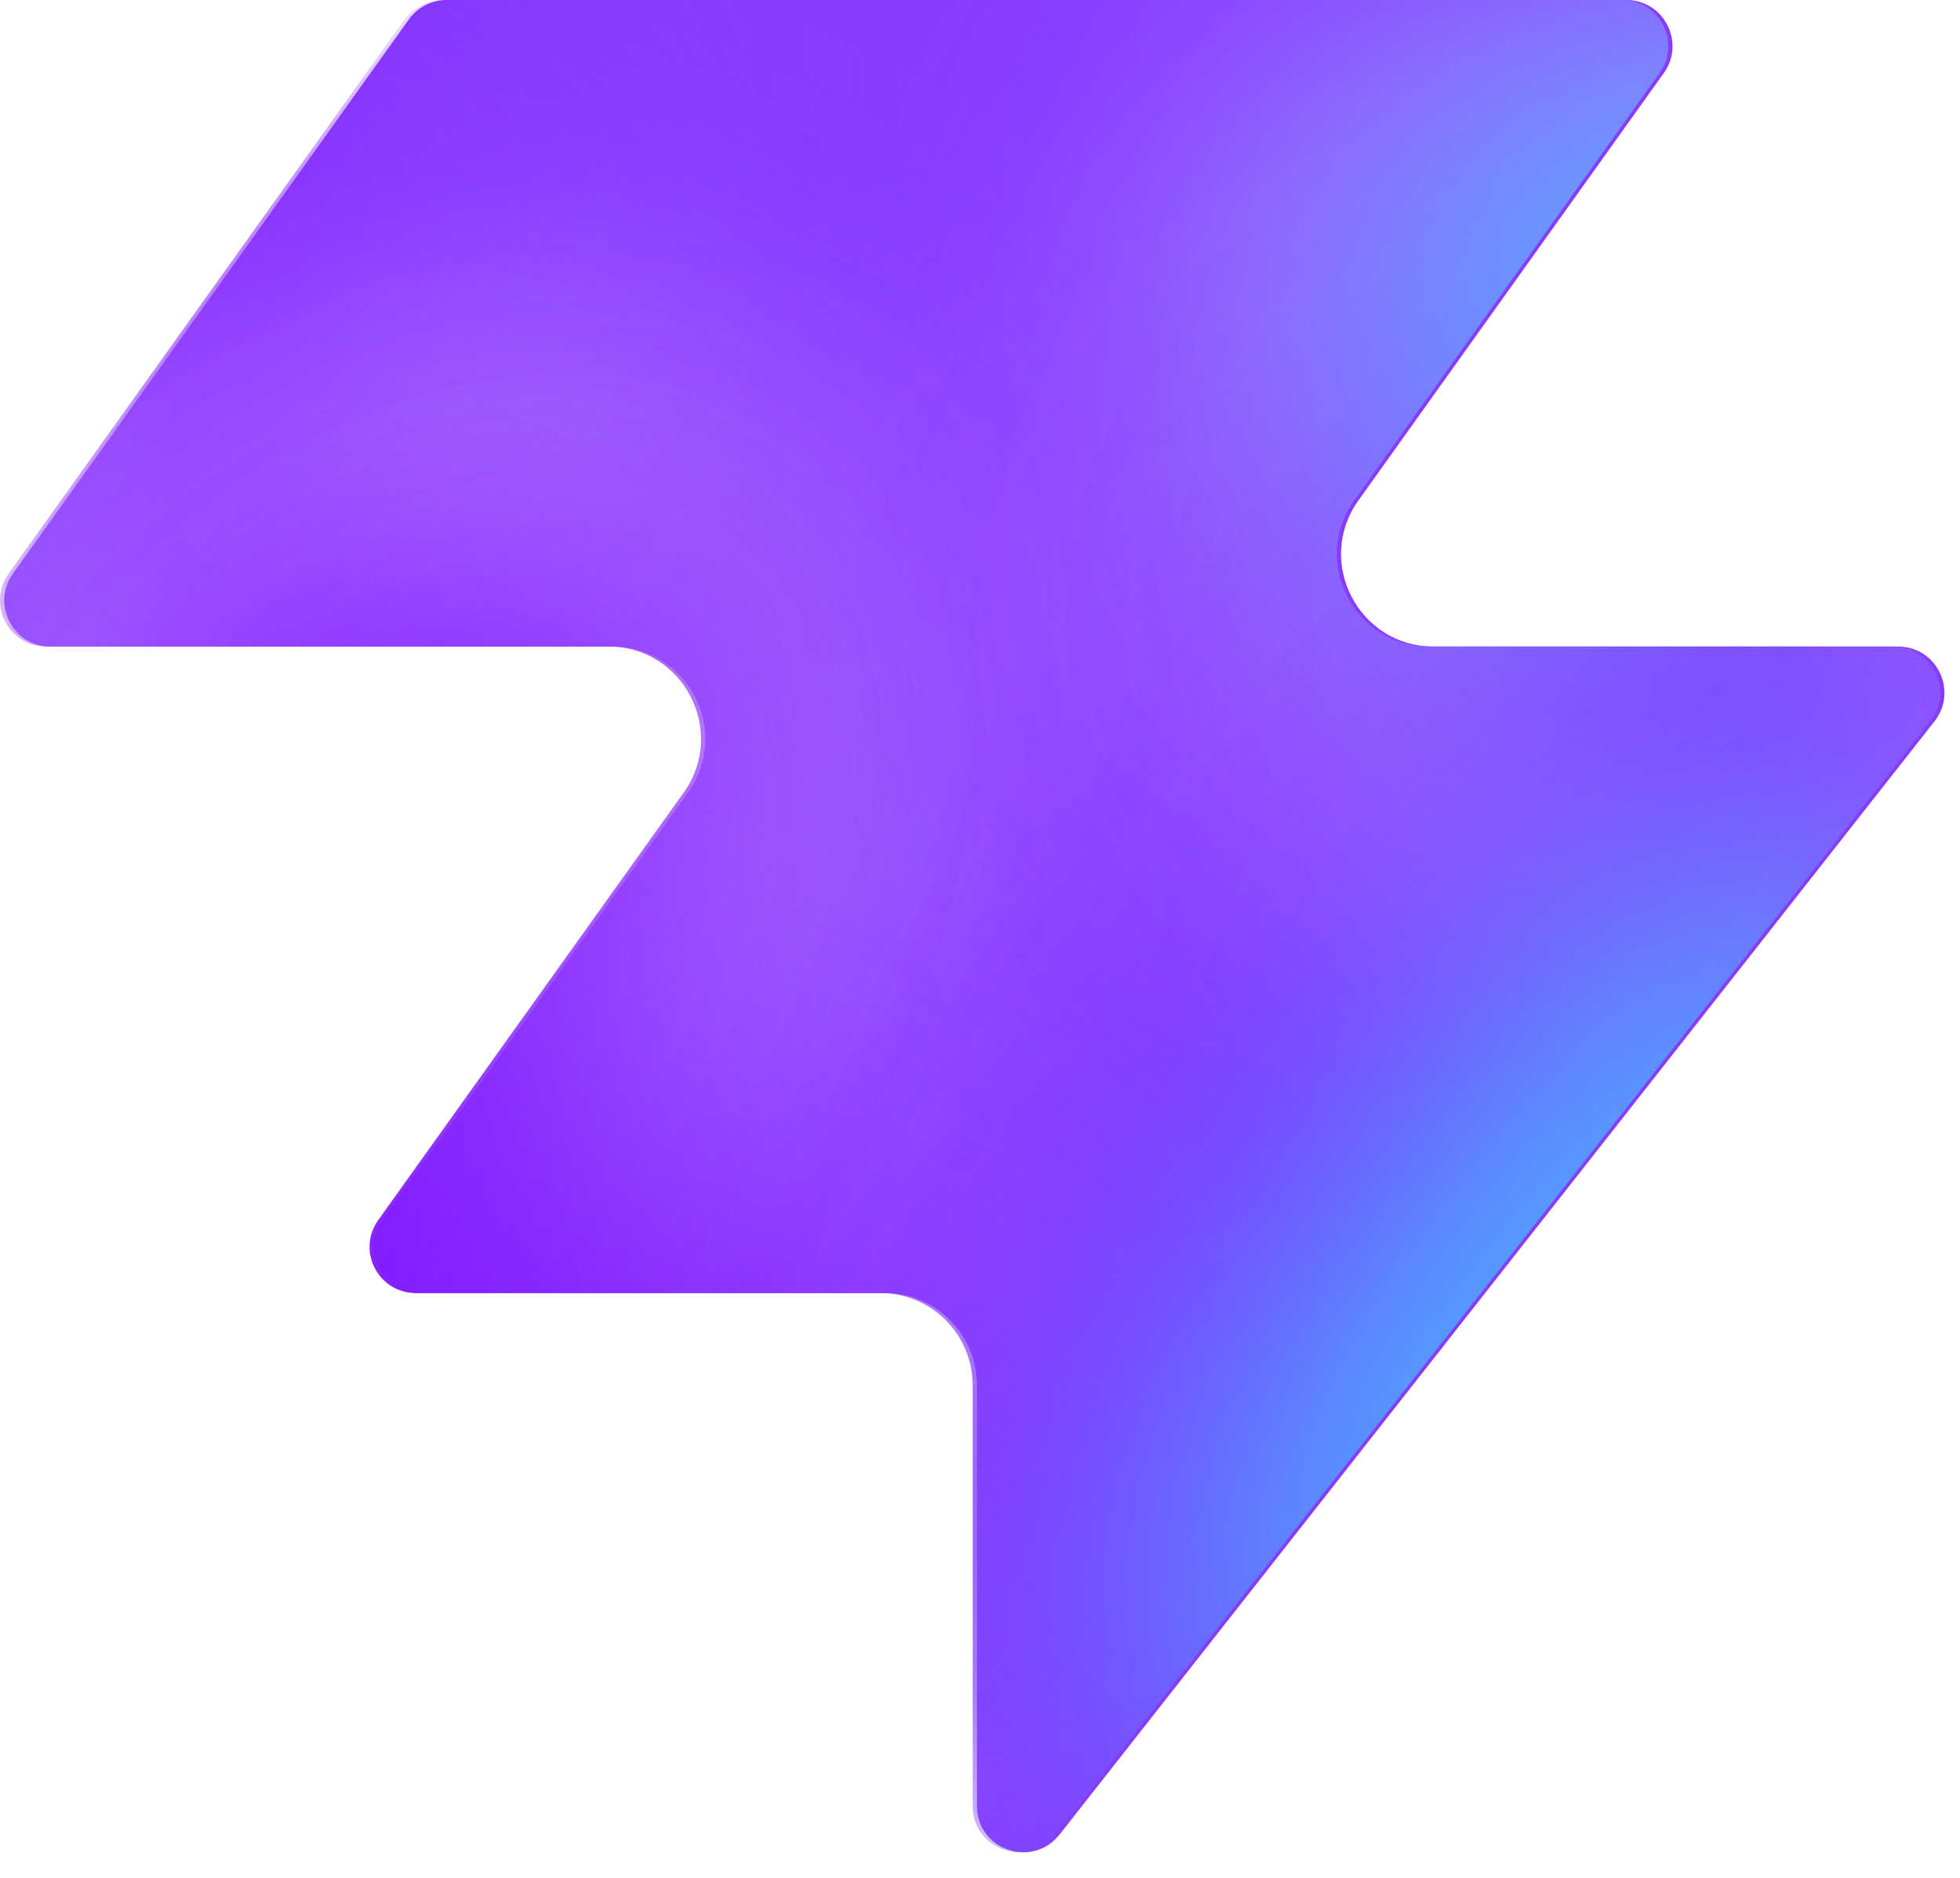
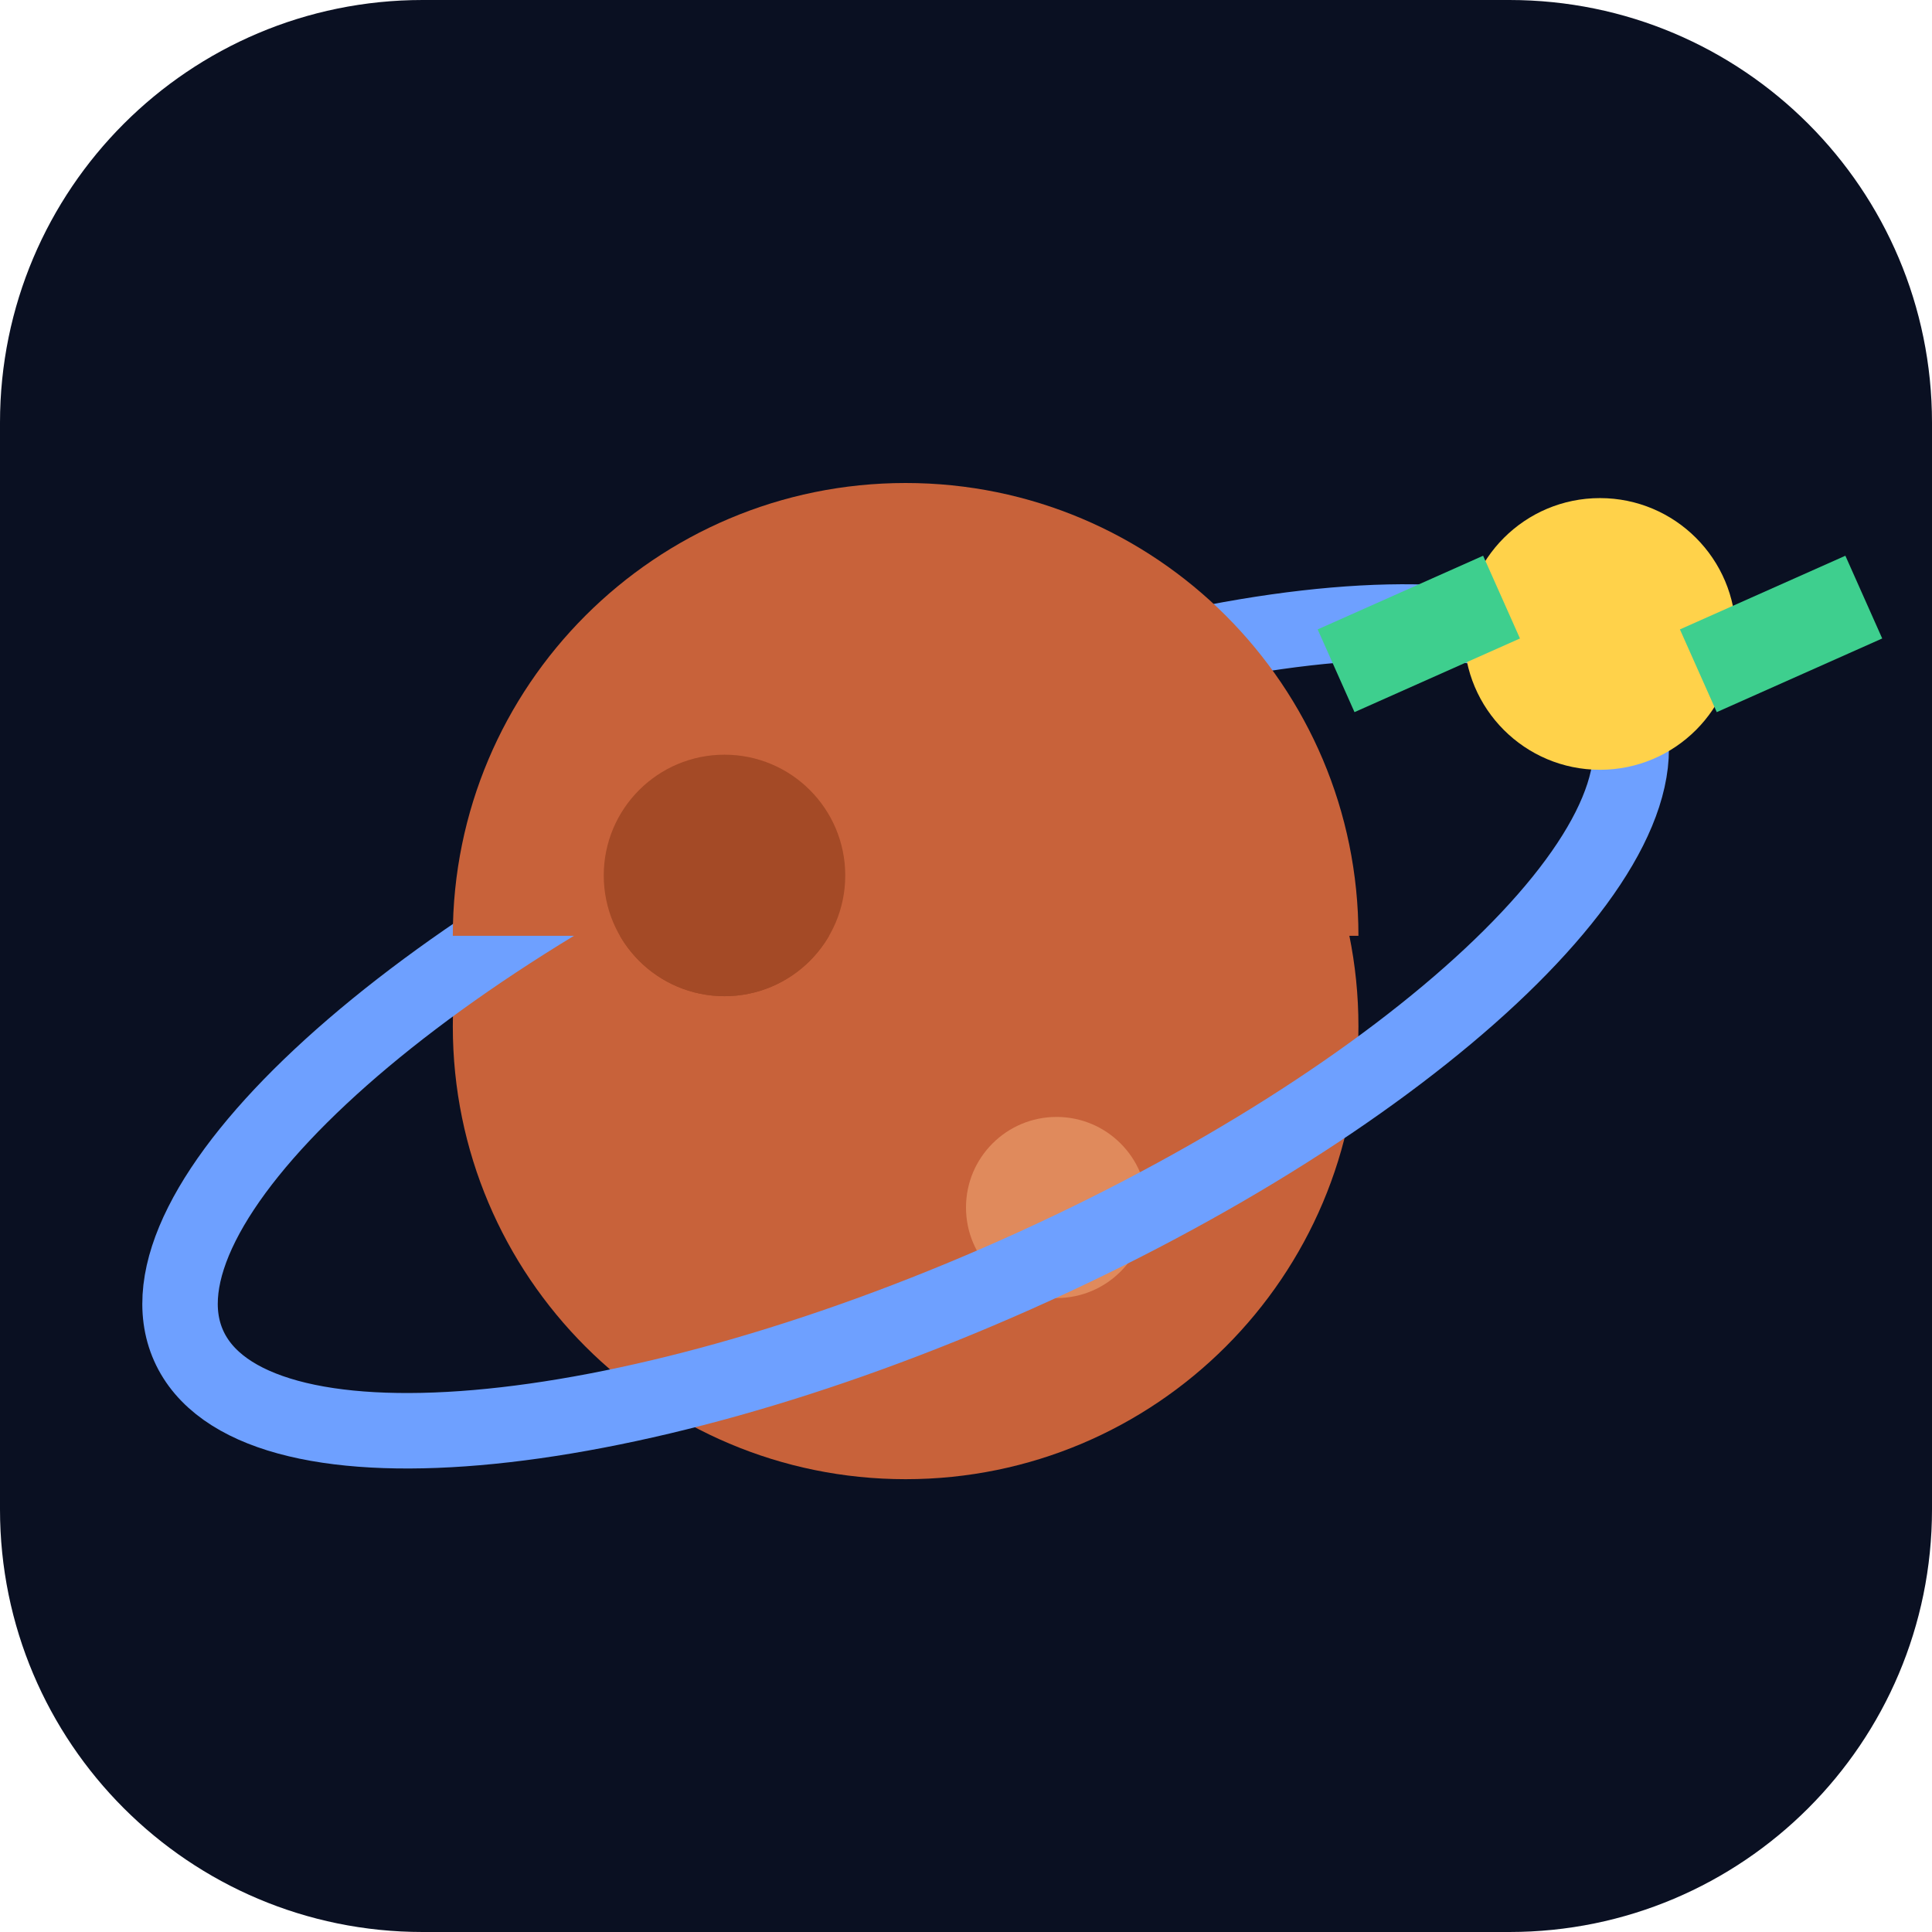
- <svg xmlns="http://www.w3.org/2000/svg" width="48" height="46" fill="none" viewBox="0 0 48 46">
-   <path fill="#863bff" d="M25.946 44.938c-.664.845-2.021.375-2.021-.698V33.937a2.26 2.26 0 0 0-2.262-2.262H10.287c-.92 0-1.456-1.04-.92-1.788l7.48-10.471c1.07-1.497 0-3.578-1.842-3.578H1.237c-.92 0-1.456-1.04-.92-1.788L10.013.474c.214-.297.556-.474.92-.474h28.894c.92 0 1.456 1.04.92 1.788l-7.48 10.471c-1.07 1.498 0 3.579 1.842 3.579h11.377c.943 0 1.473 1.088.89 1.83L25.947 44.94z" style="fill:#863bff;fill:color(display-p3 .525 .23 1);fill-opacity:1" />
-   <mask id="a" width="48" height="46" x="0" y="0" maskUnits="userSpaceOnUse" style="mask-type:alpha">
-     <path fill="#000" d="M25.842 44.938c-.664.844-2.021.375-2.021-.698V33.937a2.26 2.26 0 0 0-2.262-2.262H10.183c-.92 0-1.456-1.04-.92-1.788l7.48-10.471c1.07-1.498 0-3.579-1.842-3.579H1.133c-.92 0-1.456-1.04-.92-1.787L9.91.473c.214-.297.556-.474.92-.474h28.894c.92 0 1.456 1.04.92 1.788l-7.48 10.471c-1.07 1.498 0 3.578 1.842 3.578h11.377c.943 0 1.473 1.088.89 1.832L25.843 44.94z" style="fill:#000;fill-opacity:1" />
-   </mask>
-   <g mask="url(#a)">
-     <g filter="url(#b)">
-       <ellipse cx="5.508" cy="14.704" fill="#ede6ff" rx="5.508" ry="14.704" style="fill:#ede6ff;fill:color(display-p3 .927 .903 1);fill-opacity:1" transform="matrix(.00324 1 1 -.00324 -4.47 31.516)" />
-     </g>
-     <g filter="url(#c)">
-       <ellipse cx="10.399" cy="29.851" fill="#ede6ff" rx="10.399" ry="29.851" style="fill:#ede6ff;fill:color(display-p3 .927 .903 1);fill-opacity:1" transform="matrix(.00324 1 1 -.00324 -39.328 7.883)" />
-     </g>
-     <g filter="url(#d)">
-       <ellipse cx="5.508" cy="30.487" fill="#7e14ff" rx="5.508" ry="30.487" style="fill:#7e14ff;fill:color(display-p3 .492 .077 1);fill-opacity:1" transform="rotate(89.814 -25.913 -14.639)scale(1 -1)" />
-     </g>
-     <g filter="url(#e)">
-       <ellipse cx="5.508" cy="30.599" fill="#7e14ff" rx="5.508" ry="30.599" style="fill:#7e14ff;fill:color(display-p3 .492 .077 1);fill-opacity:1" transform="rotate(89.814 -32.644 -3.334)scale(1 -1)" />
-     </g>
-     <g filter="url(#f)">
-       <ellipse cx="5.508" cy="30.599" fill="#7e14ff" rx="5.508" ry="30.599" style="fill:#7e14ff;fill:color(display-p3 .492 .077 1);fill-opacity:1" transform="matrix(.00324 1 1 -.00324 -34.34 30.47)" />
-     </g>
-     <g filter="url(#g)">
-       <ellipse cx="14.072" cy="22.078" fill="#ede6ff" rx="14.072" ry="22.078" style="fill:#ede6ff;fill:color(display-p3 .927 .903 1);fill-opacity:1" transform="rotate(93.35 24.506 48.493)scale(-1 1)" />
-     </g>
-     <g filter="url(#h)">
-       <ellipse cx="3.47" cy="21.501" fill="#7e14ff" rx="3.47" ry="21.501" style="fill:#7e14ff;fill:color(display-p3 .492 .077 1);fill-opacity:1" transform="rotate(89.009 28.708 47.59)scale(-1 1)" />
-     </g>
-     <g filter="url(#i)">
-       <ellipse cx="3.47" cy="21.501" fill="#7e14ff" rx="3.47" ry="21.501" style="fill:#7e14ff;fill:color(display-p3 .492 .077 1);fill-opacity:1" transform="rotate(89.009 28.708 47.59)scale(-1 1)" />
-     </g>
-     <g filter="url(#j)">
-       <ellipse cx=".387" cy="8.972" fill="#7e14ff" rx="4.407" ry="29.108" style="fill:#7e14ff;fill:color(display-p3 .492 .077 1);fill-opacity:1" transform="rotate(39.51 .387 8.972)" />
-     </g>
-     <g filter="url(#k)">
-       <ellipse cx="47.523" cy="-6.092" fill="#7e14ff" rx="4.407" ry="29.108" style="fill:#7e14ff;fill:color(display-p3 .492 .077 1);fill-opacity:1" transform="rotate(37.892 47.523 -6.092)" />
-     </g>
-     <g filter="url(#l)">
-       <ellipse cx="41.412" cy="6.333" fill="#47bfff" rx="5.971" ry="9.665" style="fill:#47bfff;fill:color(display-p3 .28 .748 1);fill-opacity:1" transform="rotate(37.892 41.412 6.333)" />
-     </g>
-     <g filter="url(#m)">
-       <ellipse cx="-1.879" cy="38.332" fill="#7e14ff" rx="4.407" ry="29.108" style="fill:#7e14ff;fill:color(display-p3 .492 .077 1);fill-opacity:1" transform="rotate(37.892 -1.88 38.332)" />
-     </g>
-     <g filter="url(#n)">
-       <ellipse cx="-1.879" cy="38.332" fill="#7e14ff" rx="4.407" ry="29.108" style="fill:#7e14ff;fill:color(display-p3 .492 .077 1);fill-opacity:1" transform="rotate(37.892 -1.88 38.332)" />
-     </g>
-     <g filter="url(#o)">
-       <ellipse cx="35.651" cy="29.907" fill="#7e14ff" rx="4.407" ry="29.108" style="fill:#7e14ff;fill:color(display-p3 .492 .077 1);fill-opacity:1" transform="rotate(37.892 35.651 29.907)" />
-     </g>
-     <g filter="url(#p)">
-       <ellipse cx="38.418" cy="32.4" fill="#47bfff" rx="5.971" ry="15.297" style="fill:#47bfff;fill:color(display-p3 .28 .748 1);fill-opacity:1" transform="rotate(37.892 38.418 32.4)" />
-     </g>
-   </g>
-   <defs>
-     <filter id="b" width="60.045" height="41.654" x="-19.77" y="16.149" color-interpolation-filters="sRGB" filterUnits="userSpaceOnUse">
-       <feFlood flood-opacity="0" result="BackgroundImageFix" />
-       <feBlend in="SourceGraphic" in2="BackgroundImageFix" result="shape" />
-       <feGaussianBlur result="effect1_foregroundBlur_2002_17158" stdDeviation="7.659" />
-     </filter>
-     <filter id="c" width="90.34" height="51.437" x="-54.613" y="-7.533" color-interpolation-filters="sRGB" filterUnits="userSpaceOnUse">
-       <feFlood flood-opacity="0" result="BackgroundImageFix" />
-       <feBlend in="SourceGraphic" in2="BackgroundImageFix" result="shape" />
-       <feGaussianBlur result="effect1_foregroundBlur_2002_17158" stdDeviation="7.659" />
-     </filter>
-     <filter id="d" width="79.355" height="29.4" x="-49.64" y="2.03" color-interpolation-filters="sRGB" filterUnits="userSpaceOnUse">
-       <feFlood flood-opacity="0" result="BackgroundImageFix" />
-       <feBlend in="SourceGraphic" in2="BackgroundImageFix" result="shape" />
-       <feGaussianBlur result="effect1_foregroundBlur_2002_17158" stdDeviation="4.596" />
-     </filter>
-     <filter id="e" width="79.579" height="29.4" x="-45.045" y="20.029" color-interpolation-filters="sRGB" filterUnits="userSpaceOnUse">
-       <feFlood flood-opacity="0" result="BackgroundImageFix" />
-       <feBlend in="SourceGraphic" in2="BackgroundImageFix" result="shape" />
-       <feGaussianBlur result="effect1_foregroundBlur_2002_17158" stdDeviation="4.596" />
-     </filter>
-     <filter id="f" width="79.579" height="29.4" x="-43.513" y="21.178" color-interpolation-filters="sRGB" filterUnits="userSpaceOnUse">
-       <feFlood flood-opacity="0" result="BackgroundImageFix" />
-       <feBlend in="SourceGraphic" in2="BackgroundImageFix" result="shape" />
-       <feGaussianBlur result="effect1_foregroundBlur_2002_17158" stdDeviation="4.596" />
-     </filter>
-     <filter id="g" width="74.749" height="58.852" x="15.756" y="-17.901" color-interpolation-filters="sRGB" filterUnits="userSpaceOnUse">
-       <feFlood flood-opacity="0" result="BackgroundImageFix" />
-       <feBlend in="SourceGraphic" in2="BackgroundImageFix" result="shape" />
-       <feGaussianBlur result="effect1_foregroundBlur_2002_17158" stdDeviation="7.659" />
-     </filter>
-     <filter id="h" width="61.377" height="25.362" x="23.548" y="2.284" color-interpolation-filters="sRGB" filterUnits="userSpaceOnUse">
-       <feFlood flood-opacity="0" result="BackgroundImageFix" />
-       <feBlend in="SourceGraphic" in2="BackgroundImageFix" result="shape" />
-       <feGaussianBlur result="effect1_foregroundBlur_2002_17158" stdDeviation="4.596" />
-     </filter>
-     <filter id="i" width="61.377" height="25.362" x="23.548" y="2.284" color-interpolation-filters="sRGB" filterUnits="userSpaceOnUse">
-       <feFlood flood-opacity="0" result="BackgroundImageFix" />
-       <feBlend in="SourceGraphic" in2="BackgroundImageFix" result="shape" />
-       <feGaussianBlur result="effect1_foregroundBlur_2002_17158" stdDeviation="4.596" />
-     </filter>
-     <filter id="j" width="56.045" height="63.649" x="-27.636" y="-22.853" color-interpolation-filters="sRGB" filterUnits="userSpaceOnUse">
-       <feFlood flood-opacity="0" result="BackgroundImageFix" />
-       <feBlend in="SourceGraphic" in2="BackgroundImageFix" result="shape" />
-       <feGaussianBlur result="effect1_foregroundBlur_2002_17158" stdDeviation="4.596" />
-     </filter>
-     <filter id="k" width="54.814" height="64.646" x="20.116" y="-38.415" color-interpolation-filters="sRGB" filterUnits="userSpaceOnUse">
-       <feFlood flood-opacity="0" result="BackgroundImageFix" />
-       <feBlend in="SourceGraphic" in2="BackgroundImageFix" result="shape" />
-       <feGaussianBlur result="effect1_foregroundBlur_2002_17158" stdDeviation="4.596" />
-     </filter>
-     <filter id="l" width="33.541" height="35.313" x="24.641" y="-11.323" color-interpolation-filters="sRGB" filterUnits="userSpaceOnUse">
-       <feFlood flood-opacity="0" result="BackgroundImageFix" />
-       <feBlend in="SourceGraphic" in2="BackgroundImageFix" result="shape" />
-       <feGaussianBlur result="effect1_foregroundBlur_2002_17158" stdDeviation="4.596" />
-     </filter>
-     <filter id="m" width="54.814" height="64.646" x="-29.286" y="6.009" color-interpolation-filters="sRGB" filterUnits="userSpaceOnUse">
-       <feFlood flood-opacity="0" result="BackgroundImageFix" />
-       <feBlend in="SourceGraphic" in2="BackgroundImageFix" result="shape" />
-       <feGaussianBlur result="effect1_foregroundBlur_2002_17158" stdDeviation="4.596" />
-     </filter>
-     <filter id="n" width="54.814" height="64.646" x="-29.286" y="6.009" color-interpolation-filters="sRGB" filterUnits="userSpaceOnUse">
-       <feFlood flood-opacity="0" result="BackgroundImageFix" />
-       <feBlend in="SourceGraphic" in2="BackgroundImageFix" result="shape" />
-       <feGaussianBlur result="effect1_foregroundBlur_2002_17158" stdDeviation="4.596" />
-     </filter>
-     <filter id="o" width="54.814" height="64.646" x="8.244" y="-2.416" color-interpolation-filters="sRGB" filterUnits="userSpaceOnUse">
-       <feFlood flood-opacity="0" result="BackgroundImageFix" />
-       <feBlend in="SourceGraphic" in2="BackgroundImageFix" result="shape" />
-       <feGaussianBlur result="effect1_foregroundBlur_2002_17158" stdDeviation="4.596" />
-     </filter>
-     <filter id="p" width="39.409" height="43.623" x="18.713" y="10.588" color-interpolation-filters="sRGB" filterUnits="userSpaceOnUse">
-       <feFlood flood-opacity="0" result="BackgroundImageFix" />
-       <feBlend in="SourceGraphic" in2="BackgroundImageFix" result="shape" />
-       <feGaussianBlur result="effect1_foregroundBlur_2002_17158" stdDeviation="4.596" />
-     </filter>
-   </defs>
+ <svg xmlns="http://www.w3.org/2000/svg" viewBox="0 0 64 64">
+   <rect width="64" height="64" rx="14" fill="#0a1022" />
+   <circle cx="30" cy="34" r="15" fill="#c8623a" />
+   <circle cx="24" cy="29" r="4" fill="#a44a26" />
+   <circle cx="35" cy="40" r="3" fill="#e08a5c" />
+   <ellipse cx="30" cy="34" rx="26" ry="9" fill="none" stroke="#6ea0ff" stroke-width="2.5" transform="rotate(-24 30 34)" />
+   <path d="M15 31 A15 15 0 0 1 45 31" fill="#c8623a" />
+   <circle cx="24" cy="29" r="4" fill="#a44a26" />
+   <circle cx="53" cy="21" r="4.5" fill="#ffd24a" />
+   <rect x="44" y="19.5" width="6" height="3" fill="#3ecf8e" transform="rotate(-24 47 21)" />
+   <rect x="56" y="19.5" width="6" height="3" fill="#3ecf8e" transform="rotate(-24 59 21)" />
</svg>
